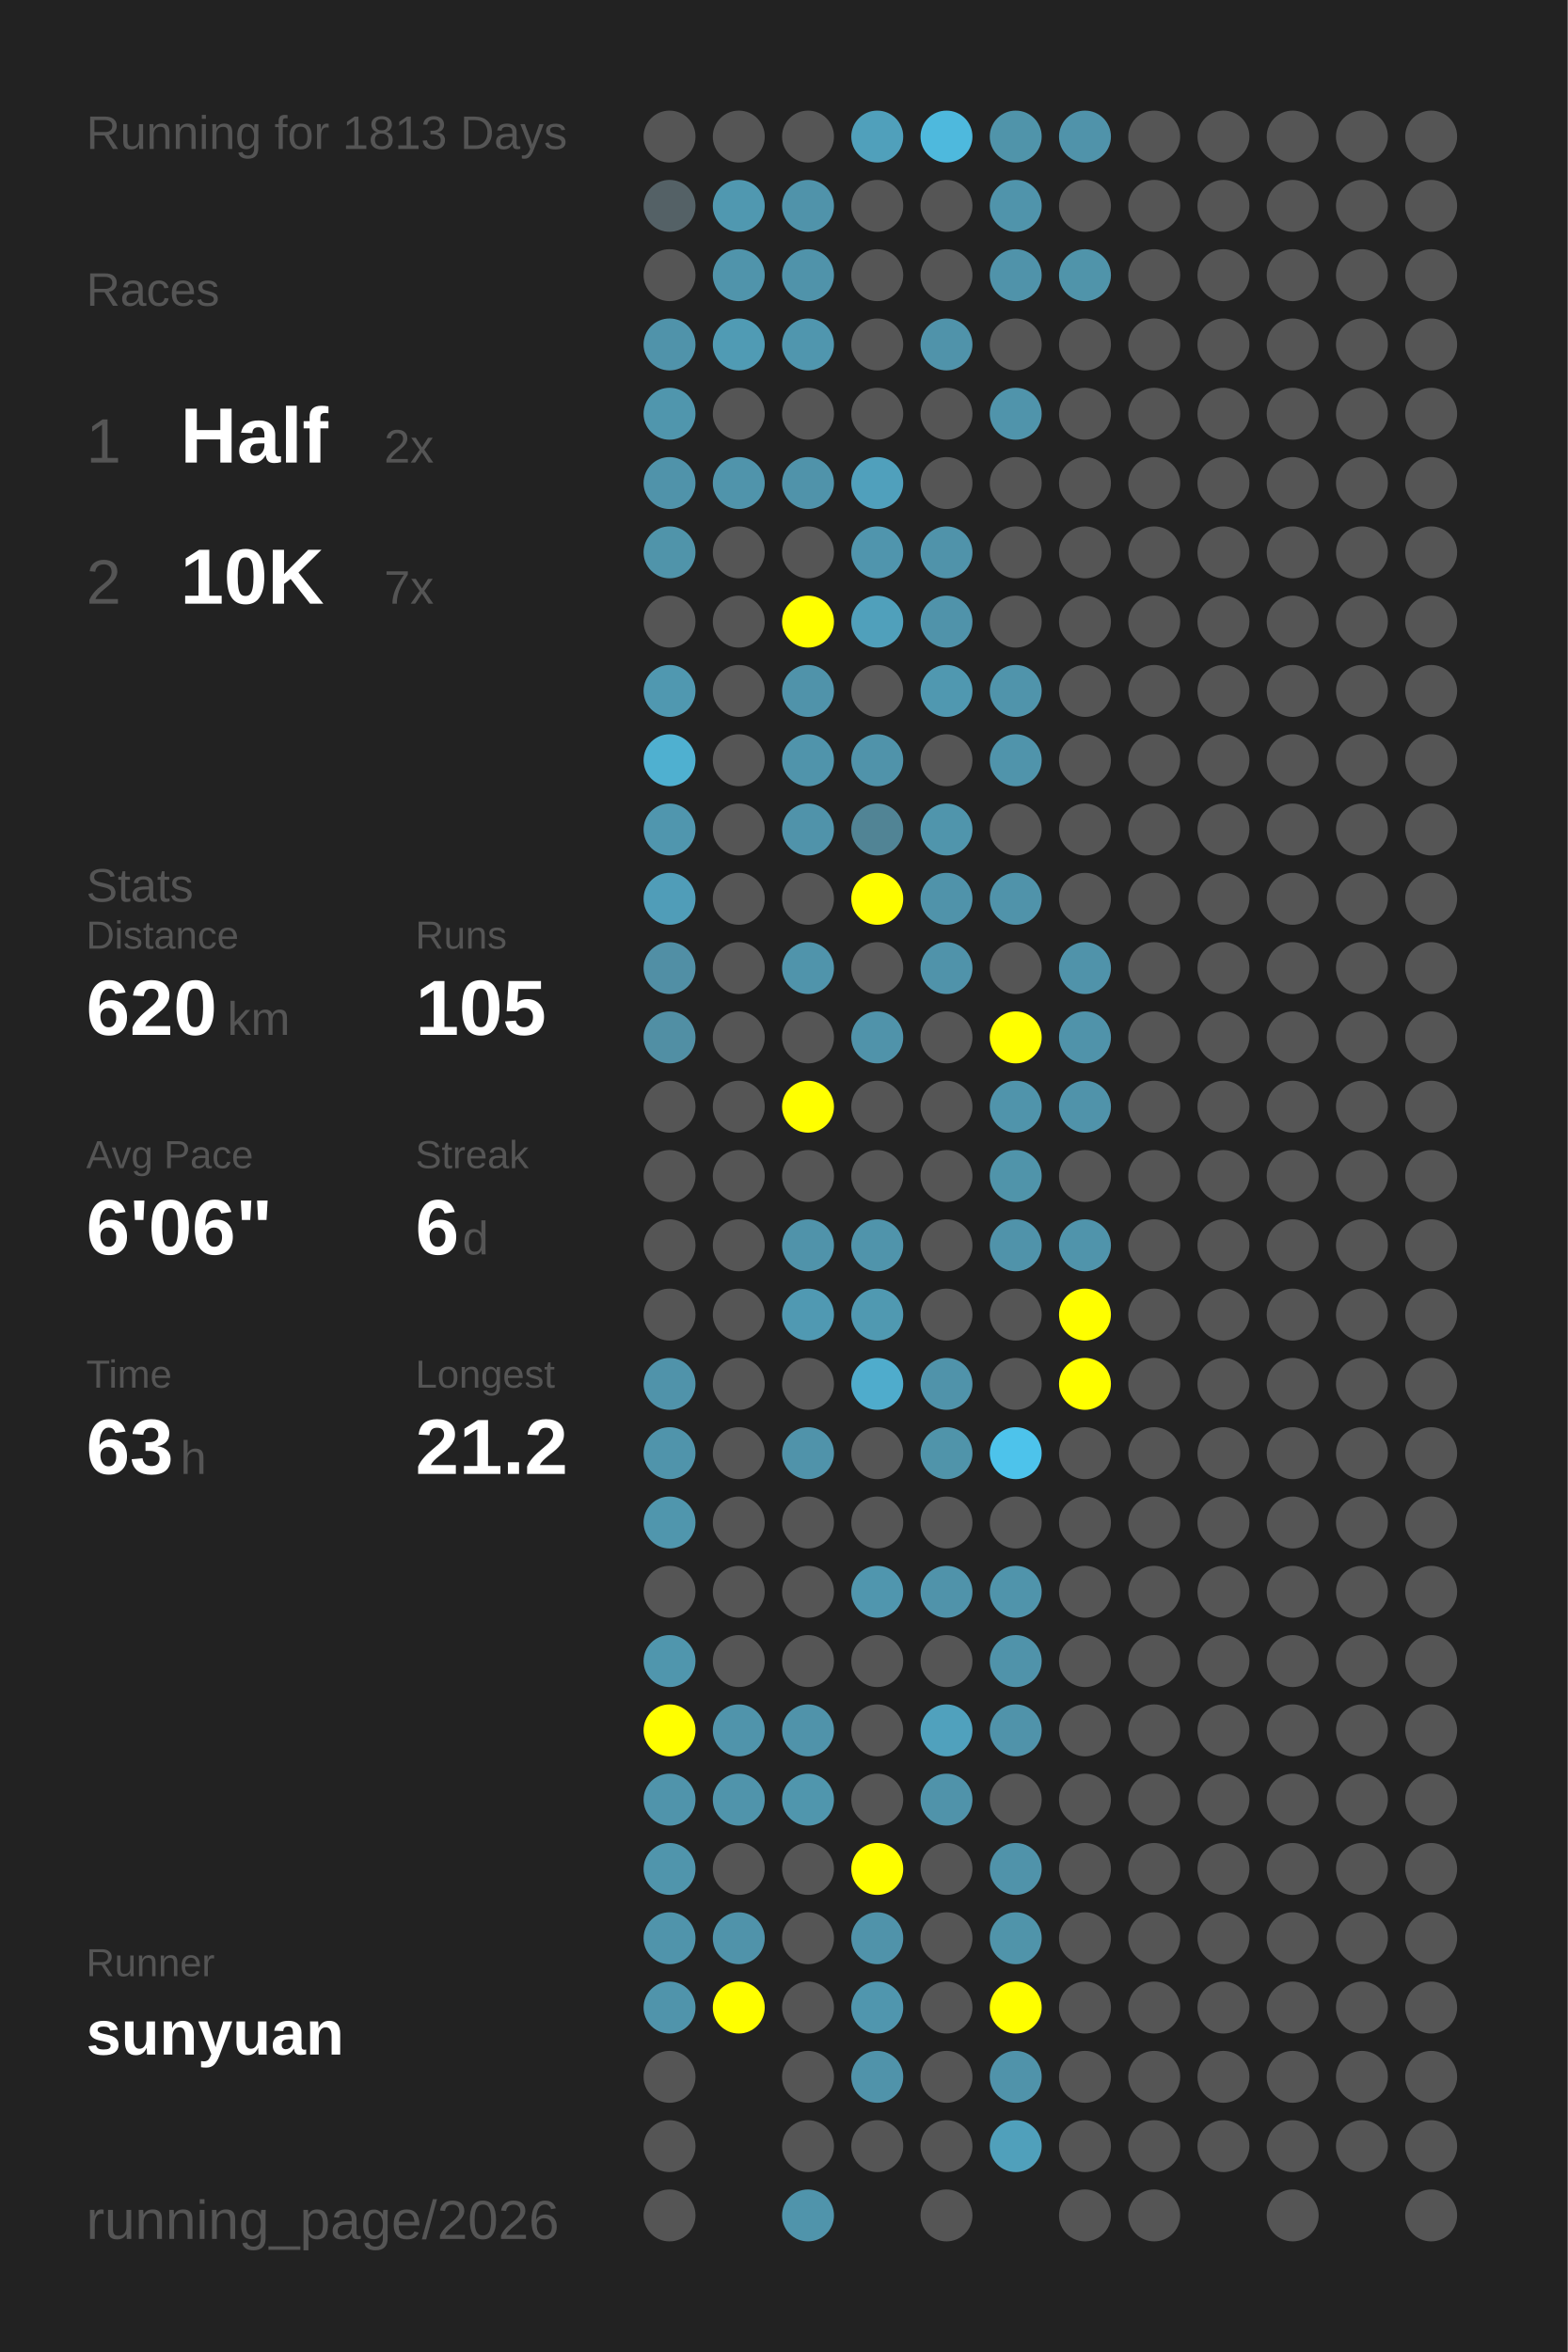
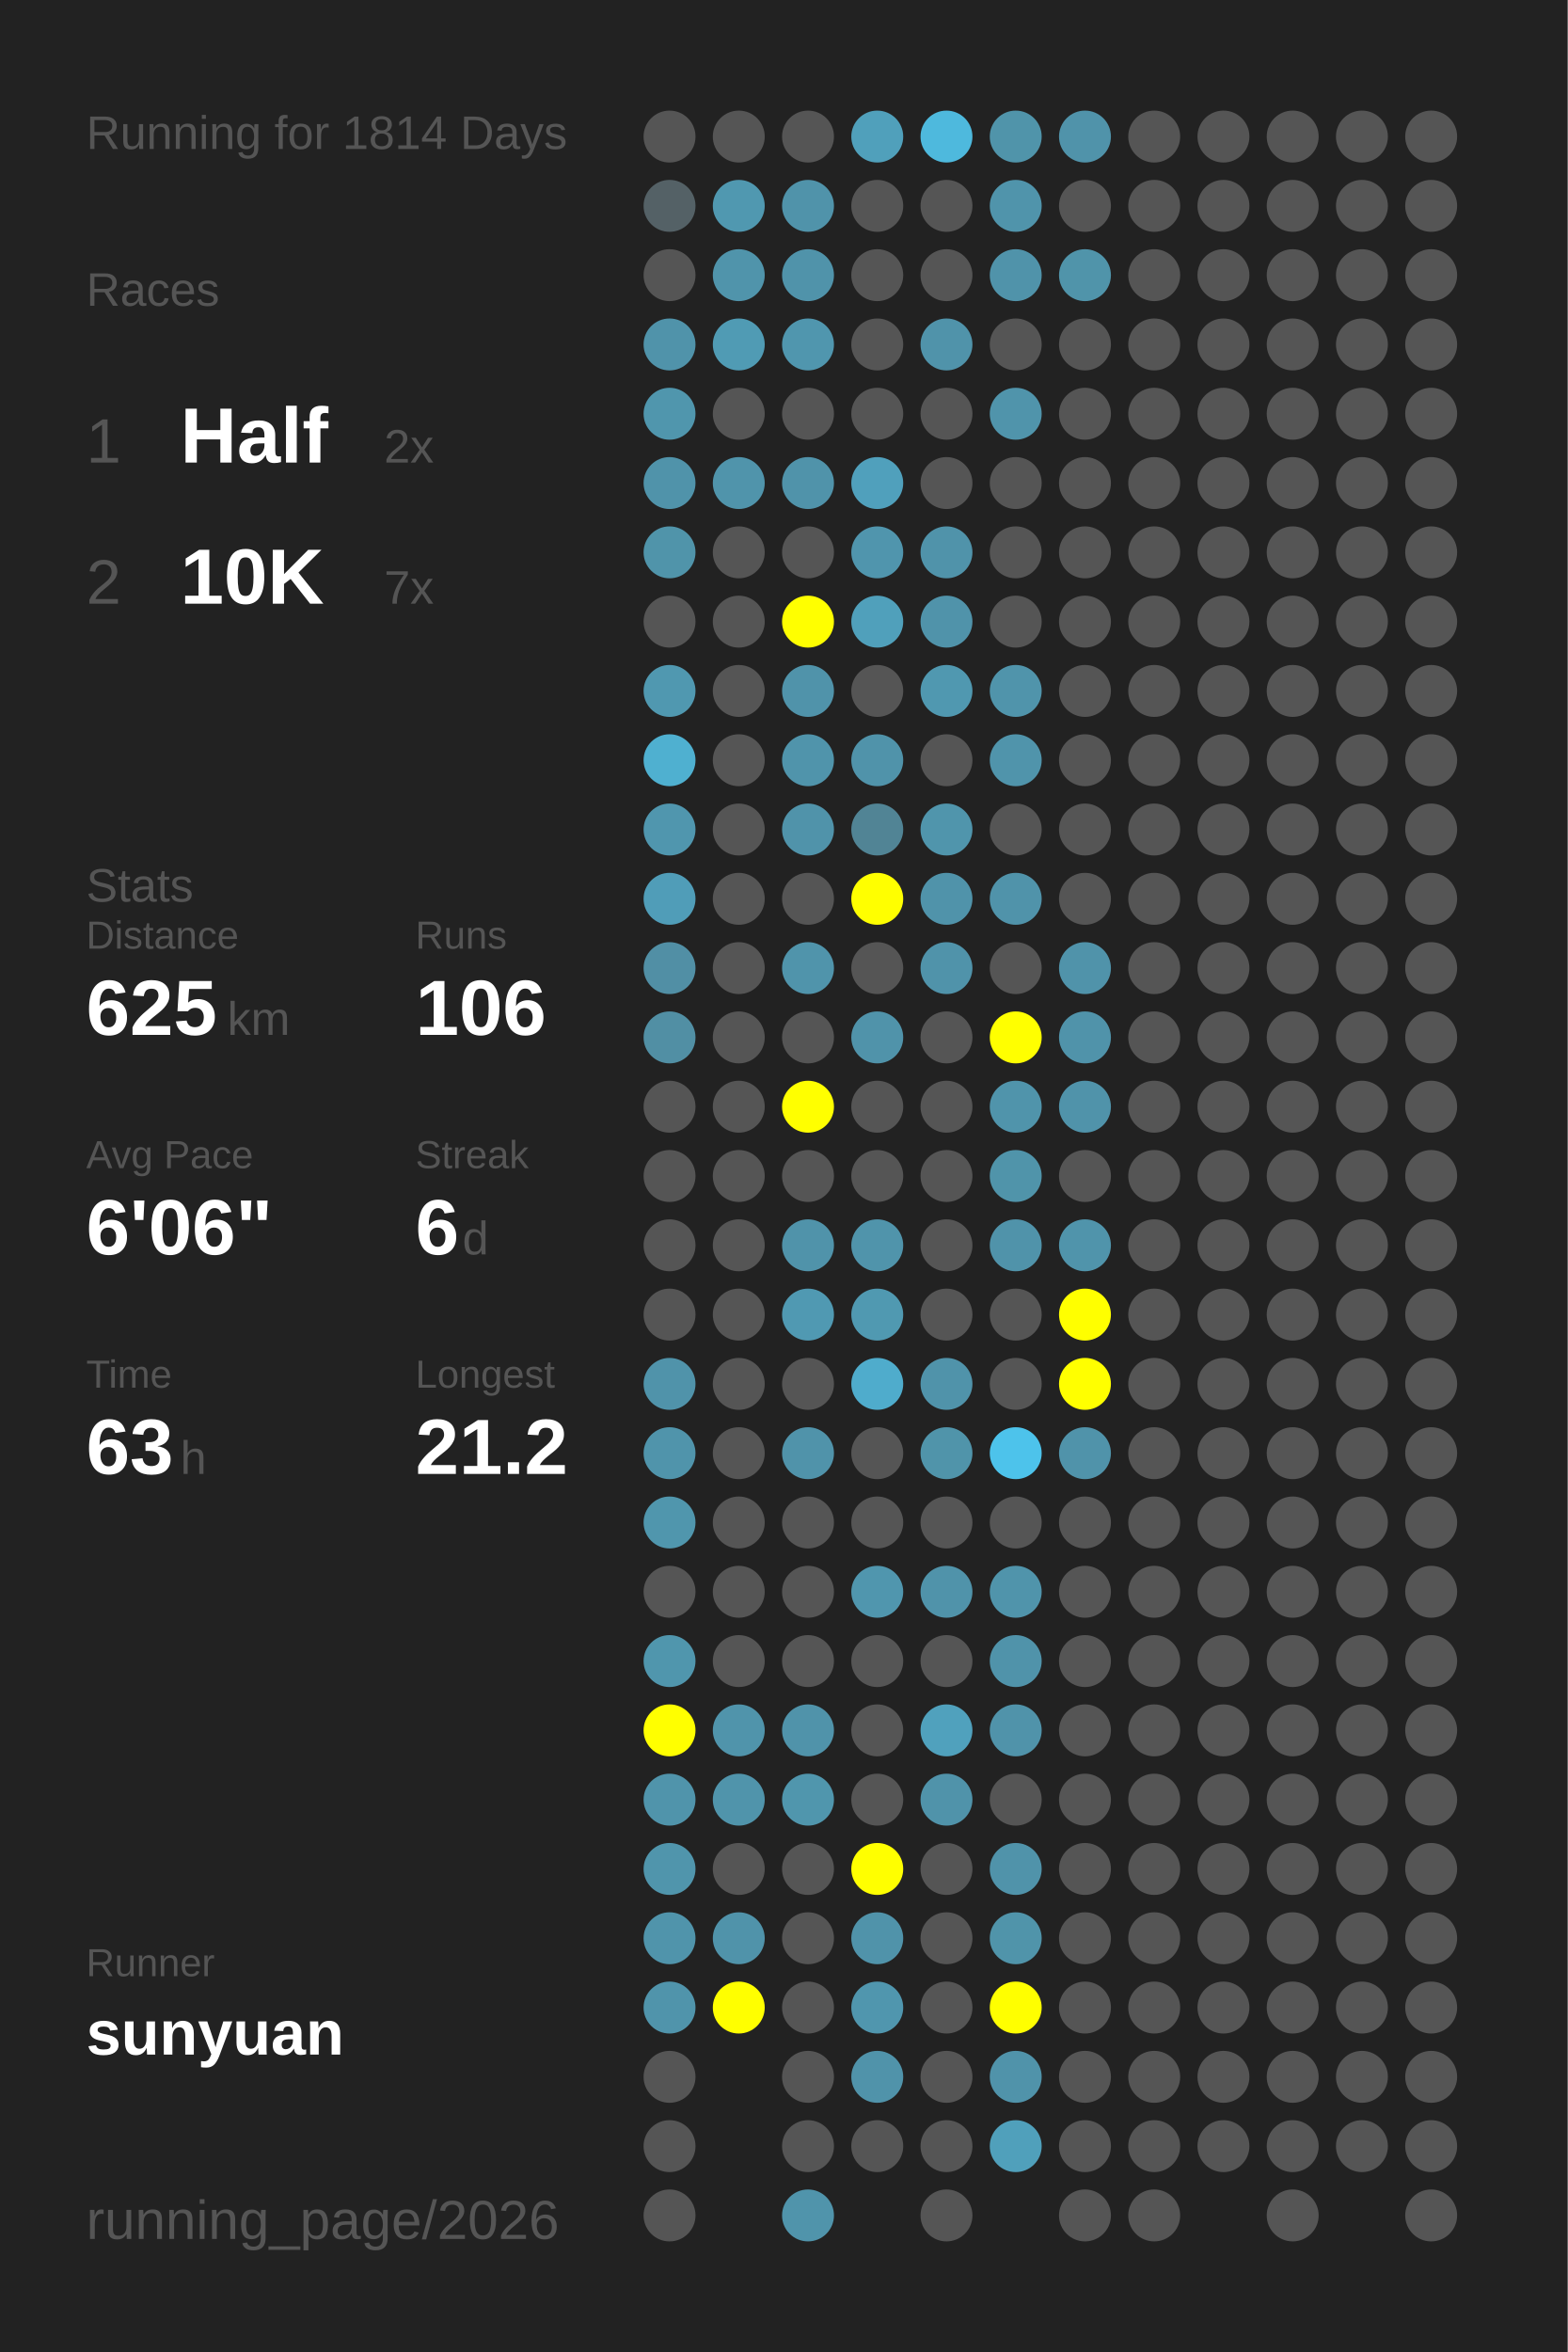
<svg xmlns="http://www.w3.org/2000/svg" baseProfile="full" height="300mm" version="1.1" viewBox="0,0,200,300" width="200mm">
  <defs />
  <rect fill="#222222" height="300" width="200" x="0" y="0" />
-   <text fill="#555555" style="font-size:6px; font-family:Arial;" x="11" y="19">Running for 1813 Days</text>
+   <text fill="#555555" style="font-size:6px; font-family:Arial;" x="11" y="19">Running for 1814 Days</text>
  <text fill="#555555" style="font-size:6px; font-family:Arial;" x="11" y="39">Races</text>
  <text fill="#555555" style="font-size:8px; font-family:Arial;" x="11" y="59">1</text>
  <text fill="#FFFFFF" style="font-size:10px; font-family:Arial; font-weight:bold;" x="23" y="59">Half</text>
  <text fill="#555555" style="font-size:6px; font-family:Arial;" x="49" y="59">2x</text>
  <text fill="#555555" style="font-size:8px; font-family:Arial;" x="11" y="77">2</text>
  <text fill="#FFFFFF" style="font-size:10px; font-family:Arial; font-weight:bold;" x="23" y="77">10K</text>
  <text fill="#555555" style="font-size:6px; font-family:Arial;" x="49" y="77">7x</text>
  <text fill="#555555" style="font-size:6px; font-family:Arial;" x="11" y="115">Stats</text>
  <text fill="#555555" style="font-size:5px; font-family:Arial;" x="11" y="121">Distance</text>
-   <text fill="#FFFFFF" style="font-size:10px; font-family:Arial; font-weight:bold;" x="11" y="132">620</text>
+   <text fill="#FFFFFF" style="font-size:10px; font-family:Arial; font-weight:bold;" x="11" y="132">625</text>
  <text fill="#555555" style="font-size:6px; font-family:Arial;" x="29" y="132">km</text>
  <text fill="#555555" style="font-size:5px; font-family:Arial;" x="53" y="121">Runs</text>
-   <text fill="#FFFFFF" style="font-size:10px; font-family:Arial; font-weight:bold;" x="53" y="132">105</text>
+   <text fill="#FFFFFF" style="font-size:10px; font-family:Arial; font-weight:bold;" x="53" y="132">106</text>
  <text fill="#555555" style="font-size:5px; font-family:Arial;" x="11" y="149">Avg Pace</text>
  <text fill="#FFFFFF" style="font-size:10px; font-family:Arial; font-weight:bold;" x="11" y="160">6'06"</text>
  <text fill="#555555" style="font-size:5px; font-family:Arial;" x="53" y="149">Streak</text>
  <text fill="#FFFFFF" style="font-size:10px; font-family:Arial; font-weight:bold;" x="53" y="160">6</text>
  <text fill="#555555" style="font-size:6px; font-family:Arial;" x="59" y="160">d</text>
  <text fill="#555555" style="font-size:5px; font-family:Arial;" x="11" y="177">Time</text>
  <text fill="#FFFFFF" style="font-size:10px; font-family:Arial; font-weight:bold;" x="11" y="188">63</text>
  <text fill="#555555" style="font-size:6px; font-family:Arial;" x="23" y="188">h</text>
  <text fill="#555555" style="font-size:5px; font-family:Arial;" x="53" y="177">Longest</text>
  <text fill="#FFFFFF" style="font-size:10px; font-family:Arial; font-weight:bold;" x="53" y="188">21.2</text>
  <text fill="#555555" style="font-size:5px; font-family:Arial;" x="11" y="252.065">Runner</text>
  <text fill="#FFFFFF" style="font-size:8px; font-family:Arial; font-weight:bold;" x="11" y="262.065">sunyuan</text>
  <text fill="#555555" style="font-size:7px; font-family:Arial;" x="11" y="285.581">running_page/2026</text>
  <circle cx="85.417" cy="17.419" fill="#555555" r="3.312" />
  <circle cx="85.417" cy="26.258" fill="#546166" r="3.312" />
  <circle cx="85.417" cy="35.097" fill="#555555" r="3.312" />
  <circle cx="85.417" cy="43.935" fill="#5093aa" r="3.312" />
  <circle cx="85.417" cy="52.774" fill="#5096ad" r="3.312" />
  <circle cx="85.417" cy="61.613" fill="#5093aa" r="3.312" />
  <circle cx="85.417" cy="70.452" fill="#5094aa" r="3.312" />
  <circle cx="85.417" cy="79.29" fill="#555555" r="3.312" />
  <circle cx="85.417" cy="88.129" fill="#5098b0" r="3.312" />
  <circle cx="85.417" cy="96.968" fill="#4fb0d0" r="3.312" />
  <circle cx="85.417" cy="105.806" fill="#5096ae" r="3.312" />
  <circle cx="85.417" cy="114.645" fill="#509db8" r="3.312" />
  <circle cx="85.417" cy="123.484" fill="#518fa5" r="3.312" />
  <circle cx="85.417" cy="132.323" fill="#518fa4" r="3.312" />
  <circle cx="85.417" cy="141.161" fill="#555555" r="3.312" />
  <circle cx="85.417" cy="150" fill="#555555" r="3.312" />
  <circle cx="85.417" cy="158.839" fill="#555555" r="3.312" />
  <circle cx="85.417" cy="167.677" fill="#555555" r="3.312" />
  <circle cx="85.417" cy="176.516" fill="#5093aa" r="3.312" />
  <circle cx="85.417" cy="185.355" fill="#5094ab" r="3.312" />
  <circle cx="85.417" cy="194.194" fill="#5096ad" r="3.312" />
  <circle cx="85.417" cy="203.032" fill="#555555" r="3.312" />
  <circle cx="85.417" cy="211.871" fill="#5096ad" r="3.312" />
  <circle cx="85.417" cy="220.71" fill="#FFFF00" r="3.312" />
  <circle cx="85.417" cy="229.548" fill="#5094ab" r="3.312" />
  <circle cx="85.417" cy="238.387" fill="#5095ac" r="3.312" />
  <circle cx="85.417" cy="247.226" fill="#5094ab" r="3.312" />
  <circle cx="85.417" cy="256.065" fill="#5094ab" r="3.312" />
  <circle cx="85.417" cy="264.903" fill="#555555" r="3.312" />
  <circle cx="85.417" cy="273.742" fill="#555555" r="3.312" />
  <circle cx="85.417" cy="282.581" fill="#555555" r="3.312" />
  <circle cx="94.25" cy="17.419" fill="#555555" r="3.312" />
  <circle cx="94.25" cy="26.258" fill="#5098b0" r="3.312" />
  <circle cx="94.25" cy="35.097" fill="#5094ab" r="3.312" />
  <circle cx="94.25" cy="43.935" fill="#509bb4" r="3.312" />
  <circle cx="94.25" cy="52.774" fill="#555555" r="3.312" />
  <circle cx="94.25" cy="61.613" fill="#5094ab" r="3.312" />
  <circle cx="94.25" cy="70.452" fill="#555555" r="3.312" />
  <circle cx="94.25" cy="79.29" fill="#555555" r="3.312" />
  <circle cx="94.25" cy="88.129" fill="#555555" r="3.312" />
  <circle cx="94.25" cy="96.968" fill="#555555" r="3.312" />
  <circle cx="94.25" cy="105.806" fill="#555555" r="3.312" />
  <circle cx="94.25" cy="114.645" fill="#555555" r="3.312" />
  <circle cx="94.25" cy="123.484" fill="#555555" r="3.312" />
  <circle cx="94.25" cy="132.323" fill="#555555" r="3.312" />
  <circle cx="94.25" cy="141.161" fill="#555555" r="3.312" />
  <circle cx="94.25" cy="150" fill="#555555" r="3.312" />
  <circle cx="94.25" cy="158.839" fill="#555555" r="3.312" />
  <circle cx="94.25" cy="167.677" fill="#555555" r="3.312" />
  <circle cx="94.25" cy="176.516" fill="#555555" r="3.312" />
  <circle cx="94.25" cy="185.355" fill="#555555" r="3.312" />
  <circle cx="94.25" cy="194.194" fill="#555555" r="3.312" />
  <circle cx="94.25" cy="203.032" fill="#555555" r="3.312" />
  <circle cx="94.25" cy="211.871" fill="#555555" r="3.312" />
  <circle cx="94.25" cy="220.71" fill="#5094ab" r="3.312" />
  <circle cx="94.25" cy="229.548" fill="#5094ab" r="3.312" />
  <circle cx="94.25" cy="238.387" fill="#555555" r="3.312" />
  <circle cx="94.25" cy="247.226" fill="#5093aa" r="3.312" />
  <circle cx="94.25" cy="256.065" fill="#FFFF00" r="3.312" />
  <circle cx="103.083" cy="17.419" fill="#555555" r="3.312" />
  <circle cx="103.083" cy="26.258" fill="#5093aa" r="3.312" />
  <circle cx="103.083" cy="35.097" fill="#5093aa" r="3.312" />
  <circle cx="103.083" cy="43.935" fill="#5096ae" r="3.312" />
  <circle cx="103.083" cy="52.774" fill="#555555" r="3.312" />
  <circle cx="103.083" cy="61.613" fill="#5093aa" r="3.312" />
  <circle cx="103.083" cy="70.452" fill="#555555" r="3.312" />
  <circle cx="103.083" cy="79.29" fill="#FFFF00" r="3.312" />
  <circle cx="103.083" cy="88.129" fill="#5093aa" r="3.312" />
  <circle cx="103.083" cy="96.968" fill="#5094ab" r="3.312" />
  <circle cx="103.083" cy="105.806" fill="#5093aa" r="3.312" />
  <circle cx="103.083" cy="114.645" fill="#555555" r="3.312" />
  <circle cx="103.083" cy="123.484" fill="#5094ab" r="3.312" />
  <circle cx="103.083" cy="132.323" fill="#555555" r="3.312" />
  <circle cx="103.083" cy="141.161" fill="#FFFF00" r="3.312" />
  <circle cx="103.083" cy="150" fill="#555555" r="3.312" />
  <circle cx="103.083" cy="158.839" fill="#5093aa" r="3.312" />
  <circle cx="103.083" cy="167.677" fill="#5099b2" r="3.312" />
  <circle cx="103.083" cy="176.516" fill="#555555" r="3.312" />
  <circle cx="103.083" cy="185.355" fill="#5093aa" r="3.312" />
  <circle cx="103.083" cy="194.194" fill="#555555" r="3.312" />
  <circle cx="103.083" cy="203.032" fill="#555555" r="3.312" />
  <circle cx="103.083" cy="211.871" fill="#555555" r="3.312" />
  <circle cx="103.083" cy="220.71" fill="#5093aa" r="3.312" />
  <circle cx="103.083" cy="229.548" fill="#5096ad" r="3.312" />
  <circle cx="103.083" cy="238.387" fill="#555555" r="3.312" />
  <circle cx="103.083" cy="247.226" fill="#555555" r="3.312" />
  <circle cx="103.083" cy="256.065" fill="#555555" r="3.312" />
  <circle cx="103.083" cy="264.903" fill="#555555" r="3.312" />
  <circle cx="103.083" cy="273.742" fill="#555555" r="3.312" />
  <circle cx="103.083" cy="282.581" fill="#5094ab" r="3.312" />
  <circle cx="111.917" cy="17.419" fill="#50a0bb" r="3.312" />
  <circle cx="111.917" cy="26.258" fill="#555555" r="3.312" />
  <circle cx="111.917" cy="35.097" fill="#555555" r="3.312" />
  <circle cx="111.917" cy="43.935" fill="#555555" r="3.312" />
  <circle cx="111.917" cy="52.774" fill="#555555" r="3.312" />
  <circle cx="111.917" cy="61.613" fill="#50a0bc" r="3.312" />
  <circle cx="111.917" cy="70.452" fill="#5095ad" r="3.312" />
  <circle cx="111.917" cy="79.29" fill="#50a0bb" r="3.312" />
  <circle cx="111.917" cy="88.129" fill="#555555" r="3.312" />
  <circle cx="111.917" cy="96.968" fill="#5093aa" r="3.312" />
  <circle cx="111.917" cy="105.806" fill="#518495" r="3.312" />
  <circle cx="111.917" cy="114.645" fill="#FFFF00" r="3.312" />
  <circle cx="111.917" cy="123.484" fill="#555555" r="3.312" />
  <circle cx="111.917" cy="132.323" fill="#5093aa" r="3.312" />
  <circle cx="111.917" cy="141.161" fill="#555555" r="3.312" />
  <circle cx="111.917" cy="150" fill="#555555" r="3.312" />
  <circle cx="111.917" cy="158.839" fill="#5094ab" r="3.312" />
  <circle cx="111.917" cy="167.677" fill="#5099b1" r="3.312" />
  <circle cx="111.917" cy="176.516" fill="#4faccc" r="3.312" />
  <circle cx="111.917" cy="185.355" fill="#555555" r="3.312" />
  <circle cx="111.917" cy="194.194" fill="#555555" r="3.312" />
  <circle cx="111.917" cy="203.032" fill="#5096ae" r="3.312" />
  <circle cx="111.917" cy="211.871" fill="#555555" r="3.312" />
  <circle cx="111.917" cy="220.71" fill="#555555" r="3.312" />
  <circle cx="111.917" cy="229.548" fill="#555555" r="3.312" />
  <circle cx="111.917" cy="238.387" fill="#FFFF00" r="3.312" />
  <circle cx="111.917" cy="247.226" fill="#5093aa" r="3.312" />
  <circle cx="111.917" cy="256.065" fill="#5096ae" r="3.312" />
  <circle cx="111.917" cy="264.903" fill="#5093aa" r="3.312" />
  <circle cx="111.917" cy="273.742" fill="#555555" r="3.312" />
  <circle cx="120.75" cy="17.419" fill="#4eb9dd" r="3.312" />
  <circle cx="120.75" cy="26.258" fill="#555555" r="3.312" />
  <circle cx="120.75" cy="35.097" fill="#555555" r="3.312" />
  <circle cx="120.75" cy="43.935" fill="#5093aa" r="3.312" />
  <circle cx="120.75" cy="52.774" fill="#555555" r="3.312" />
  <circle cx="120.75" cy="61.613" fill="#555555" r="3.312" />
  <circle cx="120.75" cy="70.452" fill="#5093aa" r="3.312" />
  <circle cx="120.75" cy="79.29" fill="#5093aa" r="3.312" />
  <circle cx="120.75" cy="88.129" fill="#5098b0" r="3.312" />
  <circle cx="120.75" cy="96.968" fill="#555555" r="3.312" />
  <circle cx="120.75" cy="105.806" fill="#5095ac" r="3.312" />
  <circle cx="120.75" cy="114.645" fill="#5093aa" r="3.312" />
  <circle cx="120.75" cy="123.484" fill="#5093aa" r="3.312" />
  <circle cx="120.75" cy="132.323" fill="#555555" r="3.312" />
  <circle cx="120.75" cy="141.161" fill="#555555" r="3.312" />
  <circle cx="120.75" cy="150" fill="#555555" r="3.312" />
  <circle cx="120.75" cy="158.839" fill="#555555" r="3.312" />
  <circle cx="120.75" cy="167.677" fill="#555555" r="3.312" />
  <circle cx="120.75" cy="176.516" fill="#5093aa" r="3.312" />
  <circle cx="120.75" cy="185.355" fill="#5094aa" r="3.312" />
  <circle cx="120.75" cy="194.194" fill="#555555" r="3.312" />
  <circle cx="120.75" cy="203.032" fill="#5093aa" r="3.312" />
  <circle cx="120.75" cy="211.871" fill="#555555" r="3.312" />
  <circle cx="120.75" cy="220.71" fill="#50a1bd" r="3.312" />
  <circle cx="120.75" cy="229.548" fill="#5093aa" r="3.312" />
  <circle cx="120.75" cy="238.387" fill="#555555" r="3.312" />
  <circle cx="120.75" cy="247.226" fill="#555555" r="3.312" />
  <circle cx="120.75" cy="256.065" fill="#555555" r="3.312" />
  <circle cx="120.75" cy="264.903" fill="#555555" r="3.312" />
  <circle cx="120.75" cy="273.742" fill="#555555" r="3.312" />
  <circle cx="120.75" cy="282.581" fill="#555555" r="3.312" />
  <circle cx="129.583" cy="17.419" fill="#5094aa" r="3.312" />
  <circle cx="129.583" cy="26.258" fill="#5094ab" r="3.312" />
  <circle cx="129.583" cy="35.097" fill="#5093aa" r="3.312" />
  <circle cx="129.583" cy="43.935" fill="#555555" r="3.312" />
  <circle cx="129.583" cy="52.774" fill="#5094ab" r="3.312" />
  <circle cx="129.583" cy="61.613" fill="#555555" r="3.312" />
  <circle cx="129.583" cy="70.452" fill="#555555" r="3.312" />
  <circle cx="129.583" cy="79.29" fill="#555555" r="3.312" />
  <circle cx="129.583" cy="88.129" fill="#5094ab" r="3.312" />
  <circle cx="129.583" cy="96.968" fill="#5094ab" r="3.312" />
  <circle cx="129.583" cy="105.806" fill="#555555" r="3.312" />
  <circle cx="129.583" cy="114.645" fill="#5093aa" r="3.312" />
  <circle cx="129.583" cy="123.484" fill="#555555" r="3.312" />
  <circle cx="129.583" cy="132.323" fill="#FFFF00" r="3.312" />
  <circle cx="129.583" cy="141.161" fill="#5094ab" r="3.312" />
  <circle cx="129.583" cy="150" fill="#5094aa" r="3.312" />
  <circle cx="129.583" cy="158.839" fill="#5093aa" r="3.312" />
  <circle cx="129.583" cy="167.677" fill="#555555" r="3.312" />
  <circle cx="129.583" cy="176.516" fill="#555555" r="3.312" />
  <circle cx="129.583" cy="185.355" fill="#4dc3eb" r="3.312" />
  <circle cx="129.583" cy="194.194" fill="#555555" r="3.312" />
  <circle cx="129.583" cy="203.032" fill="#5094ab" r="3.312" />
  <circle cx="129.583" cy="211.871" fill="#5093aa" r="3.312" />
  <circle cx="129.583" cy="220.71" fill="#5093aa" r="3.312" />
  <circle cx="129.583" cy="229.548" fill="#555555" r="3.312" />
  <circle cx="129.583" cy="238.387" fill="#5093aa" r="3.312" />
  <circle cx="129.583" cy="247.226" fill="#5094aa" r="3.312" />
  <circle cx="129.583" cy="256.065" fill="#FFFF00" r="3.312" />
  <circle cx="129.583" cy="264.903" fill="#5093aa" r="3.312" />
  <circle cx="129.583" cy="273.742" fill="#50a0bb" r="3.312" />
  <circle cx="138.417" cy="17.419" fill="#5093aa" r="3.312" />
  <circle cx="138.417" cy="26.258" fill="#555555" r="3.312" />
  <circle cx="138.417" cy="35.097" fill="#5094aa" r="3.312" />
  <circle cx="138.417" cy="43.935" fill="#555555" r="3.312" />
  <circle cx="138.417" cy="52.774" fill="#555555" r="3.312" />
  <circle cx="138.417" cy="61.613" fill="#555555" r="3.312" />
  <circle cx="138.417" cy="70.452" fill="#555555" r="3.312" />
  <circle cx="138.417" cy="79.29" fill="#555555" r="3.312" />
  <circle cx="138.417" cy="88.129" fill="#555555" r="3.312" />
  <circle cx="138.417" cy="96.968" fill="#555555" r="3.312" />
  <circle cx="138.417" cy="105.806" fill="#555555" r="3.312" />
  <circle cx="138.417" cy="114.645" fill="#555555" r="3.312" />
  <circle cx="138.417" cy="123.484" fill="#5093aa" r="3.312" />
  <circle cx="138.417" cy="132.323" fill="#5093aa" r="3.312" />
  <circle cx="138.417" cy="141.161" fill="#5093aa" r="3.312" />
  <circle cx="138.417" cy="150" fill="#555555" r="3.312" />
  <circle cx="138.417" cy="158.839" fill="#5094ab" r="3.312" />
  <circle cx="138.417" cy="167.677" fill="#FFFF00" r="3.312" />
  <circle cx="138.417" cy="176.516" fill="#FFFF00" r="3.312" />
-   <circle cx="138.417" cy="185.355" fill="#555555" r="3.312" />
+   <circle cx="138.417" cy="185.355" fill="#5093aa" r="3.312" />
  <circle cx="138.417" cy="194.194" fill="#555555" r="3.312" />
  <circle cx="138.417" cy="203.032" fill="#555555" r="3.312" />
  <circle cx="138.417" cy="211.871" fill="#555555" r="3.312" />
  <circle cx="138.417" cy="220.71" fill="#555555" r="3.312" />
  <circle cx="138.417" cy="229.548" fill="#555555" r="3.312" />
  <circle cx="138.417" cy="238.387" fill="#555555" r="3.312" />
  <circle cx="138.417" cy="247.226" fill="#555555" r="3.312" />
  <circle cx="138.417" cy="256.065" fill="#555555" r="3.312" />
  <circle cx="138.417" cy="264.903" fill="#555555" r="3.312" />
  <circle cx="138.417" cy="273.742" fill="#555555" r="3.312" />
  <circle cx="138.417" cy="282.581" fill="#555555" r="3.312" />
  <circle cx="147.25" cy="17.419" fill="#555555" r="3.312" />
  <circle cx="147.25" cy="26.258" fill="#555555" r="3.312" />
  <circle cx="147.25" cy="35.097" fill="#555555" r="3.312" />
  <circle cx="147.25" cy="43.935" fill="#555555" r="3.312" />
  <circle cx="147.25" cy="52.774" fill="#555555" r="3.312" />
  <circle cx="147.25" cy="61.613" fill="#555555" r="3.312" />
  <circle cx="147.25" cy="70.452" fill="#555555" r="3.312" />
  <circle cx="147.25" cy="79.29" fill="#555555" r="3.312" />
  <circle cx="147.25" cy="88.129" fill="#555555" r="3.312" />
  <circle cx="147.25" cy="96.968" fill="#555555" r="3.312" />
  <circle cx="147.25" cy="105.806" fill="#555555" r="3.312" />
  <circle cx="147.25" cy="114.645" fill="#555555" r="3.312" />
  <circle cx="147.25" cy="123.484" fill="#555555" r="3.312" />
  <circle cx="147.25" cy="132.323" fill="#555555" r="3.312" />
  <circle cx="147.25" cy="141.161" fill="#555555" r="3.312" />
  <circle cx="147.25" cy="150" fill="#555555" r="3.312" />
  <circle cx="147.25" cy="158.839" fill="#555555" r="3.312" />
  <circle cx="147.25" cy="167.677" fill="#555555" r="3.312" />
  <circle cx="147.25" cy="176.516" fill="#555555" r="3.312" />
  <circle cx="147.25" cy="185.355" fill="#555555" r="3.312" />
  <circle cx="147.25" cy="194.194" fill="#555555" r="3.312" />
  <circle cx="147.25" cy="203.032" fill="#555555" r="3.312" />
  <circle cx="147.25" cy="211.871" fill="#555555" r="3.312" />
  <circle cx="147.25" cy="220.71" fill="#555555" r="3.312" />
  <circle cx="147.25" cy="229.548" fill="#555555" r="3.312" />
  <circle cx="147.25" cy="238.387" fill="#555555" r="3.312" />
  <circle cx="147.25" cy="247.226" fill="#555555" r="3.312" />
  <circle cx="147.25" cy="256.065" fill="#555555" r="3.312" />
  <circle cx="147.25" cy="264.903" fill="#555555" r="3.312" />
  <circle cx="147.25" cy="273.742" fill="#555555" r="3.312" />
  <circle cx="147.25" cy="282.581" fill="#555555" r="3.312" />
  <circle cx="156.083" cy="17.419" fill="#555555" r="3.312" />
  <circle cx="156.083" cy="26.258" fill="#555555" r="3.312" />
  <circle cx="156.083" cy="35.097" fill="#555555" r="3.312" />
  <circle cx="156.083" cy="43.935" fill="#555555" r="3.312" />
  <circle cx="156.083" cy="52.774" fill="#555555" r="3.312" />
  <circle cx="156.083" cy="61.613" fill="#555555" r="3.312" />
  <circle cx="156.083" cy="70.452" fill="#555555" r="3.312" />
  <circle cx="156.083" cy="79.29" fill="#555555" r="3.312" />
  <circle cx="156.083" cy="88.129" fill="#555555" r="3.312" />
  <circle cx="156.083" cy="96.968" fill="#555555" r="3.312" />
  <circle cx="156.083" cy="105.806" fill="#555555" r="3.312" />
  <circle cx="156.083" cy="114.645" fill="#555555" r="3.312" />
  <circle cx="156.083" cy="123.484" fill="#555555" r="3.312" />
  <circle cx="156.083" cy="132.323" fill="#555555" r="3.312" />
  <circle cx="156.083" cy="141.161" fill="#555555" r="3.312" />
  <circle cx="156.083" cy="150" fill="#555555" r="3.312" />
  <circle cx="156.083" cy="158.839" fill="#555555" r="3.312" />
  <circle cx="156.083" cy="167.677" fill="#555555" r="3.312" />
  <circle cx="156.083" cy="176.516" fill="#555555" r="3.312" />
  <circle cx="156.083" cy="185.355" fill="#555555" r="3.312" />
  <circle cx="156.083" cy="194.194" fill="#555555" r="3.312" />
  <circle cx="156.083" cy="203.032" fill="#555555" r="3.312" />
  <circle cx="156.083" cy="211.871" fill="#555555" r="3.312" />
  <circle cx="156.083" cy="220.71" fill="#555555" r="3.312" />
  <circle cx="156.083" cy="229.548" fill="#555555" r="3.312" />
  <circle cx="156.083" cy="238.387" fill="#555555" r="3.312" />
  <circle cx="156.083" cy="247.226" fill="#555555" r="3.312" />
  <circle cx="156.083" cy="256.065" fill="#555555" r="3.312" />
  <circle cx="156.083" cy="264.903" fill="#555555" r="3.312" />
  <circle cx="156.083" cy="273.742" fill="#555555" r="3.312" />
  <circle cx="164.917" cy="17.419" fill="#555555" r="3.312" />
  <circle cx="164.917" cy="26.258" fill="#555555" r="3.312" />
  <circle cx="164.917" cy="35.097" fill="#555555" r="3.312" />
  <circle cx="164.917" cy="43.935" fill="#555555" r="3.312" />
  <circle cx="164.917" cy="52.774" fill="#555555" r="3.312" />
  <circle cx="164.917" cy="61.613" fill="#555555" r="3.312" />
  <circle cx="164.917" cy="70.452" fill="#555555" r="3.312" />
  <circle cx="164.917" cy="79.29" fill="#555555" r="3.312" />
  <circle cx="164.917" cy="88.129" fill="#555555" r="3.312" />
  <circle cx="164.917" cy="96.968" fill="#555555" r="3.312" />
  <circle cx="164.917" cy="105.806" fill="#555555" r="3.312" />
  <circle cx="164.917" cy="114.645" fill="#555555" r="3.312" />
  <circle cx="164.917" cy="123.484" fill="#555555" r="3.312" />
  <circle cx="164.917" cy="132.323" fill="#555555" r="3.312" />
  <circle cx="164.917" cy="141.161" fill="#555555" r="3.312" />
  <circle cx="164.917" cy="150" fill="#555555" r="3.312" />
  <circle cx="164.917" cy="158.839" fill="#555555" r="3.312" />
  <circle cx="164.917" cy="167.677" fill="#555555" r="3.312" />
  <circle cx="164.917" cy="176.516" fill="#555555" r="3.312" />
  <circle cx="164.917" cy="185.355" fill="#555555" r="3.312" />
  <circle cx="164.917" cy="194.194" fill="#555555" r="3.312" />
  <circle cx="164.917" cy="203.032" fill="#555555" r="3.312" />
  <circle cx="164.917" cy="211.871" fill="#555555" r="3.312" />
  <circle cx="164.917" cy="220.71" fill="#555555" r="3.312" />
  <circle cx="164.917" cy="229.548" fill="#555555" r="3.312" />
  <circle cx="164.917" cy="238.387" fill="#555555" r="3.312" />
  <circle cx="164.917" cy="247.226" fill="#555555" r="3.312" />
  <circle cx="164.917" cy="256.065" fill="#555555" r="3.312" />
  <circle cx="164.917" cy="264.903" fill="#555555" r="3.312" />
  <circle cx="164.917" cy="273.742" fill="#555555" r="3.312" />
  <circle cx="164.917" cy="282.581" fill="#555555" r="3.312" />
  <circle cx="173.75" cy="17.419" fill="#555555" r="3.312" />
  <circle cx="173.75" cy="26.258" fill="#555555" r="3.312" />
  <circle cx="173.75" cy="35.097" fill="#555555" r="3.312" />
  <circle cx="173.75" cy="43.935" fill="#555555" r="3.312" />
  <circle cx="173.75" cy="52.774" fill="#555555" r="3.312" />
  <circle cx="173.75" cy="61.613" fill="#555555" r="3.312" />
  <circle cx="173.75" cy="70.452" fill="#555555" r="3.312" />
  <circle cx="173.75" cy="79.29" fill="#555555" r="3.312" />
  <circle cx="173.75" cy="88.129" fill="#555555" r="3.312" />
  <circle cx="173.75" cy="96.968" fill="#555555" r="3.312" />
  <circle cx="173.75" cy="105.806" fill="#555555" r="3.312" />
  <circle cx="173.75" cy="114.645" fill="#555555" r="3.312" />
  <circle cx="173.75" cy="123.484" fill="#555555" r="3.312" />
  <circle cx="173.75" cy="132.323" fill="#555555" r="3.312" />
  <circle cx="173.75" cy="141.161" fill="#555555" r="3.312" />
  <circle cx="173.75" cy="150" fill="#555555" r="3.312" />
  <circle cx="173.75" cy="158.839" fill="#555555" r="3.312" />
  <circle cx="173.75" cy="167.677" fill="#555555" r="3.312" />
  <circle cx="173.75" cy="176.516" fill="#555555" r="3.312" />
  <circle cx="173.75" cy="185.355" fill="#555555" r="3.312" />
  <circle cx="173.75" cy="194.194" fill="#555555" r="3.312" />
  <circle cx="173.75" cy="203.032" fill="#555555" r="3.312" />
  <circle cx="173.75" cy="211.871" fill="#555555" r="3.312" />
  <circle cx="173.75" cy="220.71" fill="#555555" r="3.312" />
  <circle cx="173.75" cy="229.548" fill="#555555" r="3.312" />
  <circle cx="173.75" cy="238.387" fill="#555555" r="3.312" />
  <circle cx="173.75" cy="247.226" fill="#555555" r="3.312" />
  <circle cx="173.75" cy="256.065" fill="#555555" r="3.312" />
  <circle cx="173.75" cy="264.903" fill="#555555" r="3.312" />
  <circle cx="173.75" cy="273.742" fill="#555555" r="3.312" />
  <circle cx="182.583" cy="17.419" fill="#555555" r="3.312" />
  <circle cx="182.583" cy="26.258" fill="#555555" r="3.312" />
  <circle cx="182.583" cy="35.097" fill="#555555" r="3.312" />
  <circle cx="182.583" cy="43.935" fill="#555555" r="3.312" />
  <circle cx="182.583" cy="52.774" fill="#555555" r="3.312" />
  <circle cx="182.583" cy="61.613" fill="#555555" r="3.312" />
  <circle cx="182.583" cy="70.452" fill="#555555" r="3.312" />
  <circle cx="182.583" cy="79.29" fill="#555555" r="3.312" />
  <circle cx="182.583" cy="88.129" fill="#555555" r="3.312" />
  <circle cx="182.583" cy="96.968" fill="#555555" r="3.312" />
  <circle cx="182.583" cy="105.806" fill="#555555" r="3.312" />
  <circle cx="182.583" cy="114.645" fill="#555555" r="3.312" />
  <circle cx="182.583" cy="123.484" fill="#555555" r="3.312" />
  <circle cx="182.583" cy="132.323" fill="#555555" r="3.312" />
  <circle cx="182.583" cy="141.161" fill="#555555" r="3.312" />
  <circle cx="182.583" cy="150" fill="#555555" r="3.312" />
  <circle cx="182.583" cy="158.839" fill="#555555" r="3.312" />
  <circle cx="182.583" cy="167.677" fill="#555555" r="3.312" />
  <circle cx="182.583" cy="176.516" fill="#555555" r="3.312" />
  <circle cx="182.583" cy="185.355" fill="#555555" r="3.312" />
  <circle cx="182.583" cy="194.194" fill="#555555" r="3.312" />
  <circle cx="182.583" cy="203.032" fill="#555555" r="3.312" />
  <circle cx="182.583" cy="211.871" fill="#555555" r="3.312" />
  <circle cx="182.583" cy="220.71" fill="#555555" r="3.312" />
  <circle cx="182.583" cy="229.548" fill="#555555" r="3.312" />
  <circle cx="182.583" cy="238.387" fill="#555555" r="3.312" />
  <circle cx="182.583" cy="247.226" fill="#555555" r="3.312" />
  <circle cx="182.583" cy="256.065" fill="#555555" r="3.312" />
  <circle cx="182.583" cy="264.903" fill="#555555" r="3.312" />
  <circle cx="182.583" cy="273.742" fill="#555555" r="3.312" />
  <circle cx="182.583" cy="282.581" fill="#555555" r="3.312" />
</svg>
